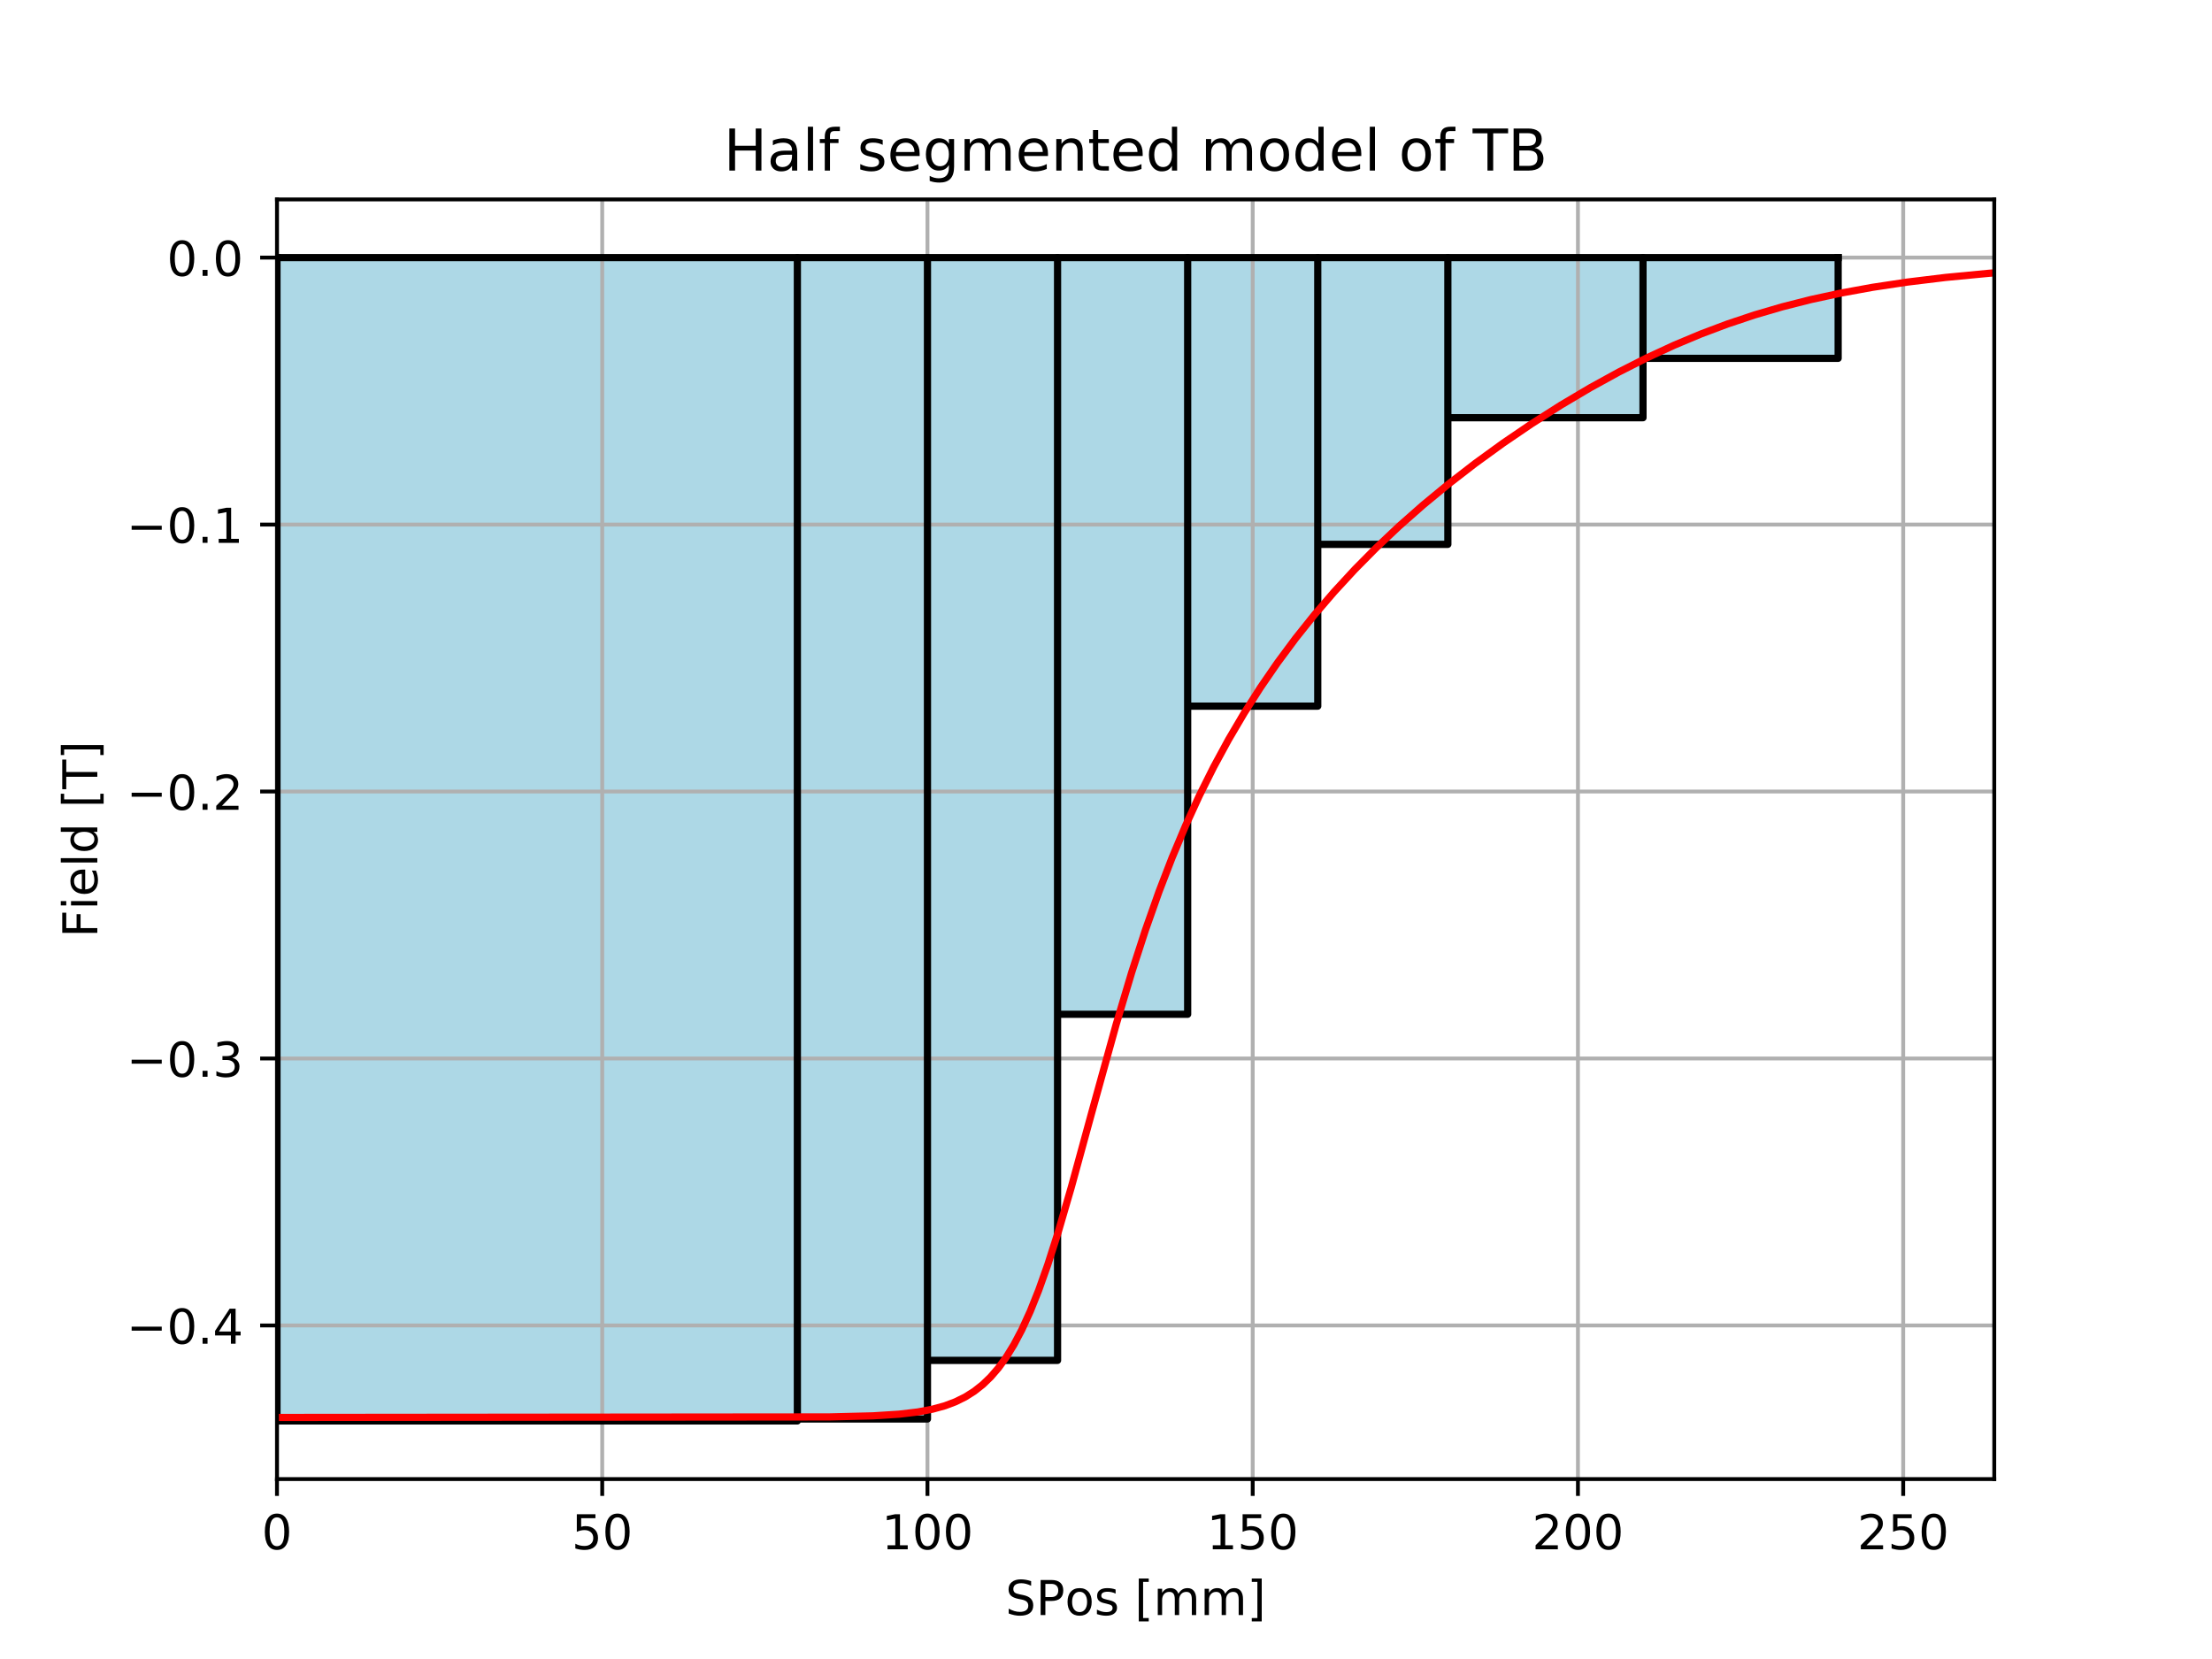
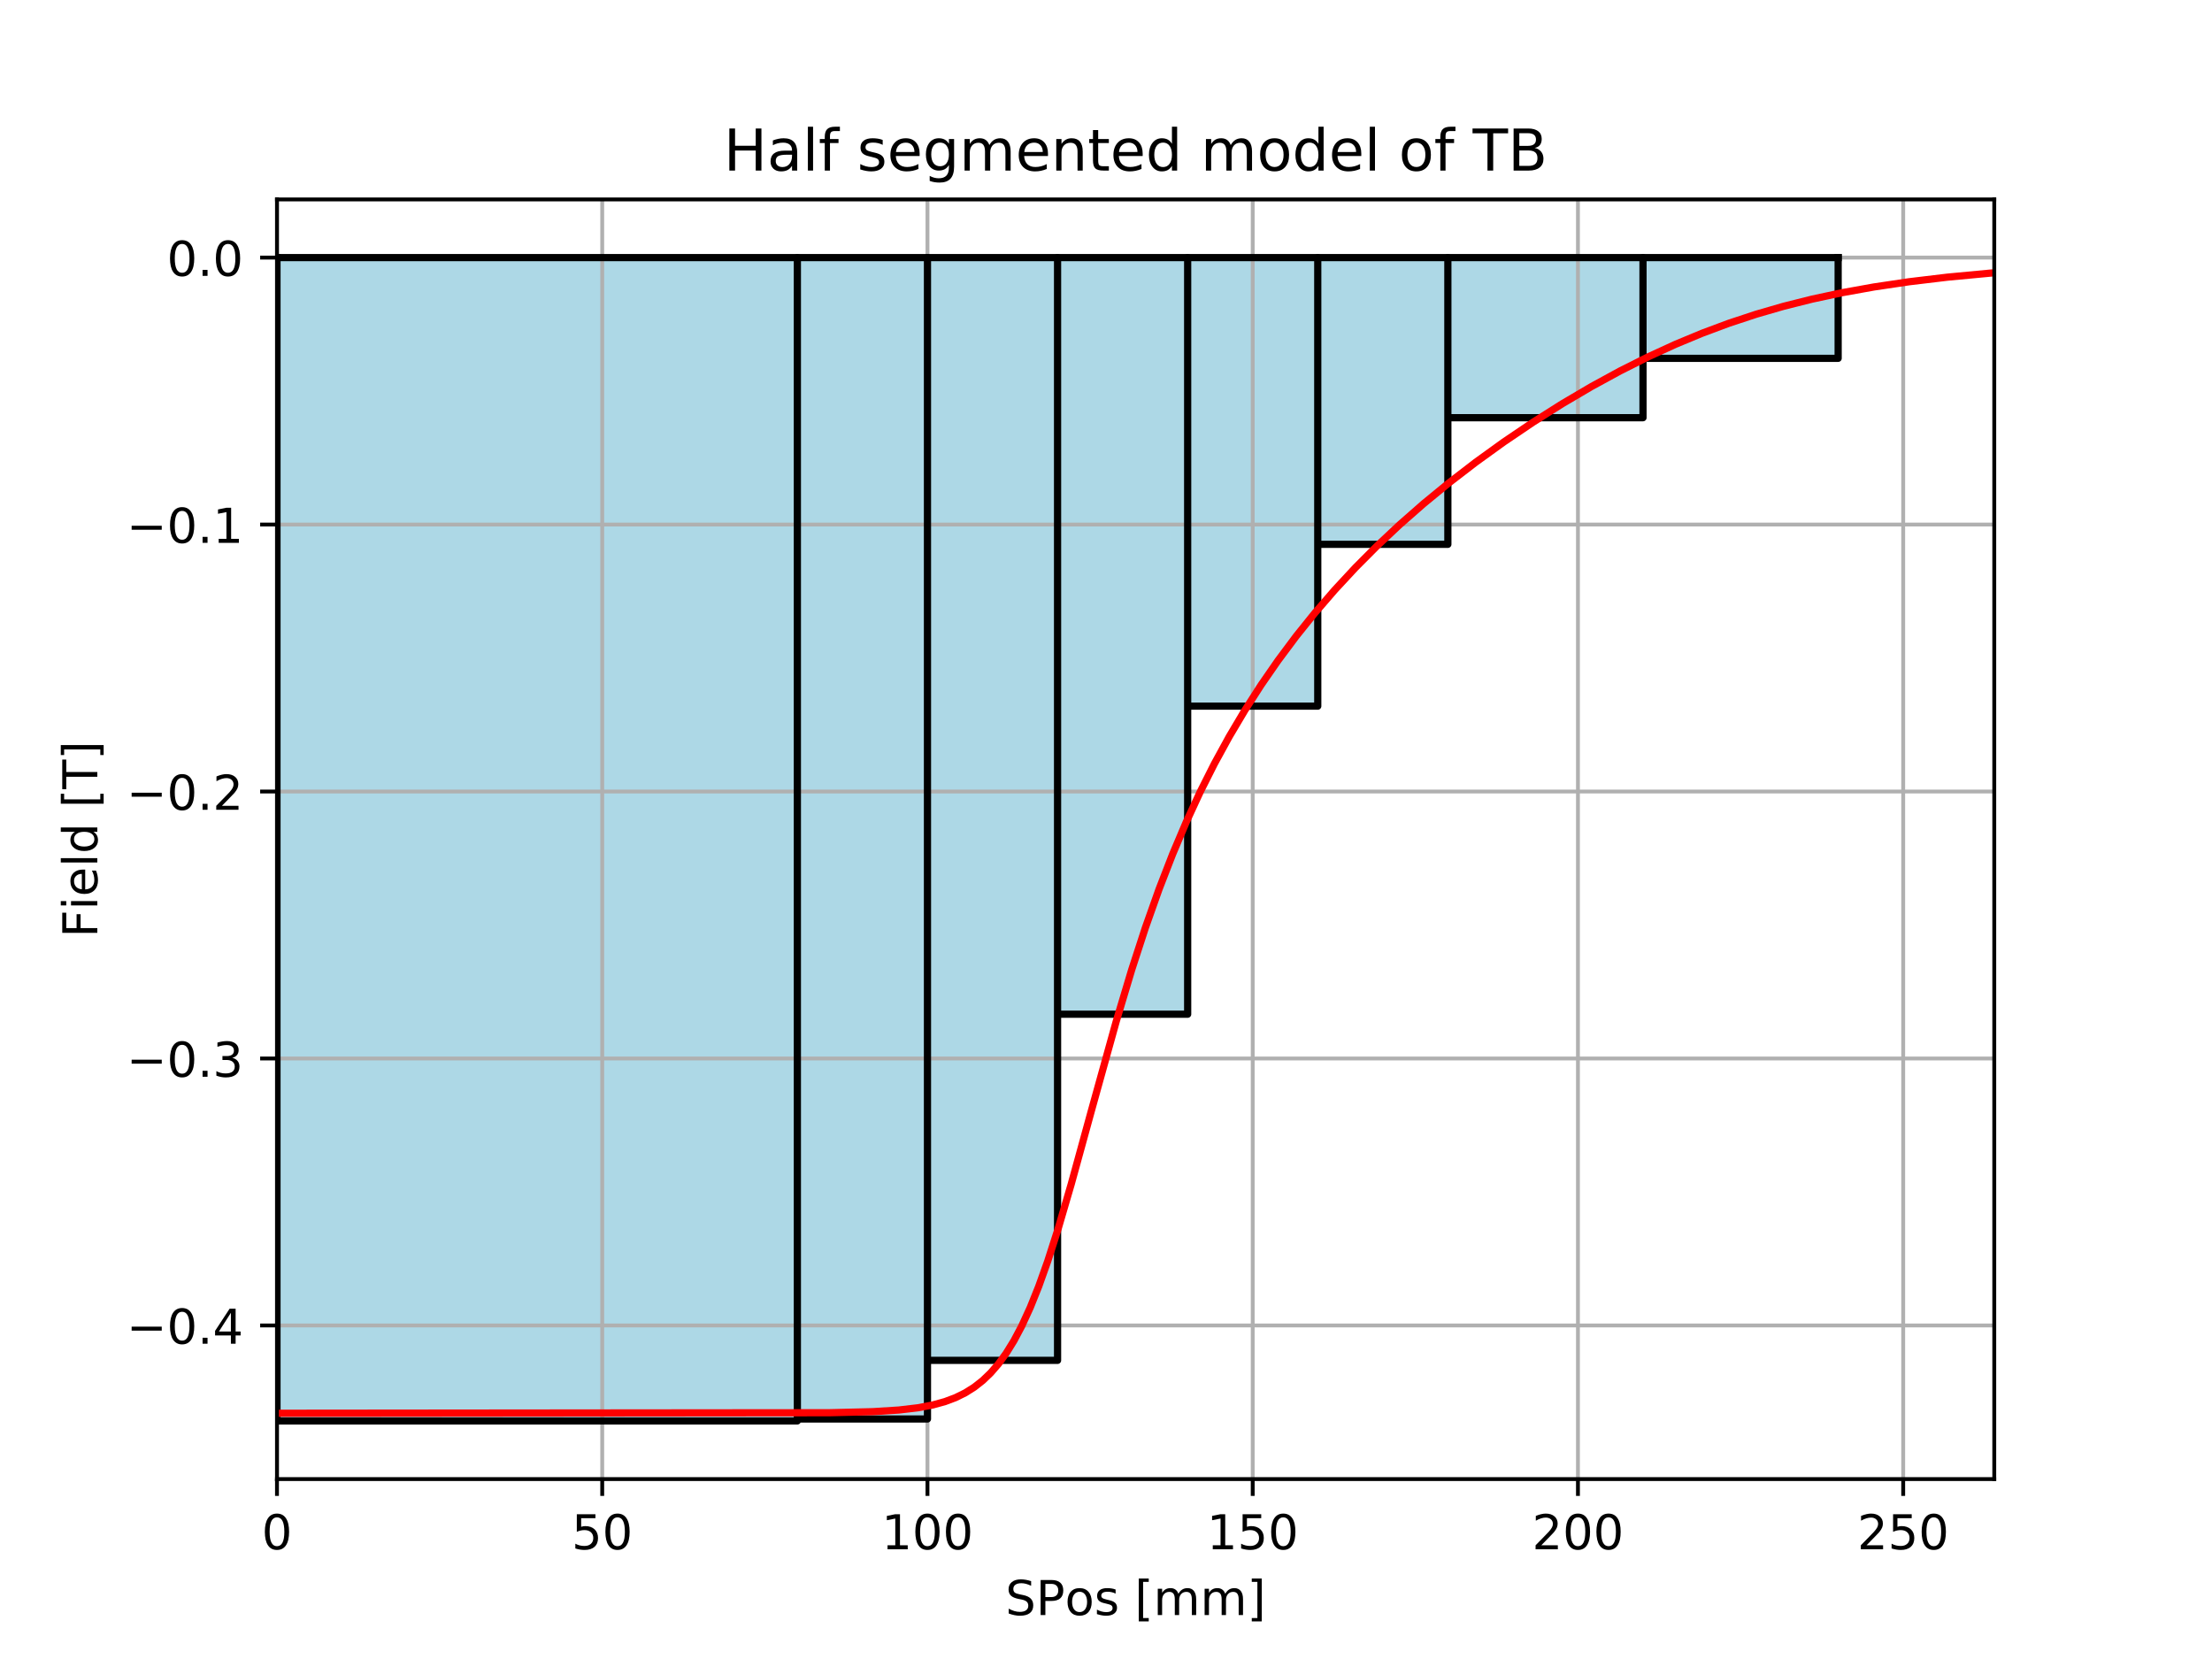
<svg xmlns="http://www.w3.org/2000/svg" xmlns:xlink="http://www.w3.org/1999/xlink" height="345pt" version="1.1" viewBox="0 0 460 345" width="460pt">
  <defs>
    <style type="text/css">
*{stroke-linecap:butt;stroke-linejoin:round;}
  </style>
  </defs>
  <g id="figure_1">
    <g id="patch_1">
      <path d="M 0 345.6  L 460.8 345.6  L 460.8 0  L 0 0  z " style="fill:#ffffff;" />
    </g>
    <g id="axes_1">
      <g id="patch_2">
        <path d="M 57.6 307.584  L 414.72 307.584  L 414.72 41.472  L 57.6 41.472  z " style="fill:#ffffff;" />
      </g>
      <g id="patch_3">
-         <path clip-path="url(#p108645d408)" d="M 57.6 53.568  L 57.6 295.488  L 165.818 295.488  L 165.818 53.568  L 165.818 295.085  L 192.873 295.085  L 192.873 53.568  L 192.873 282.899  L 219.927 282.899  L 219.927 53.568  L 219.927 210.924  L 246.982 210.924  L 246.982 53.568  L 246.982 146.851  L 274.036 146.851  L 274.036 53.568  L 274.036 113.202  L 301.091 113.202  L 301.091 53.568  L 301.091 86.867  L 341.673 86.867  L 341.673 53.568  L 341.673 74.518  L 382.255 74.518  L 382.255 53.568  z " style="fill:#add8e6;" />
+         <path clip-path="url(#pf695e6a6e2)" d="M 57.6 53.568  L 57.6 295.488  L 165.818 295.488  L 165.818 53.568  L 165.818 295.087  L 192.873 295.087  L 192.873 53.568  L 192.873 282.896  L 219.927 282.896  L 219.927 53.568  L 219.927 210.915  L 246.982 210.915  L 246.982 53.568  L 246.982 146.847  L 274.036 146.847  L 274.036 53.568  L 274.036 113.199  L 301.091 113.199  L 301.091 53.568  L 301.091 86.865  L 341.673 86.865  L 341.673 53.568  L 341.673 74.516  L 382.255 74.516  L 382.255 53.568  z " style="fill:#add8e6;" />
      </g>
      <g id="patch_4">
-         <path clip-path="url(#p108645d408)" d="M 57.6 53.568  L 382.255 53.568  z " style="fill:#add8e6;" />
+         <path clip-path="url(#pf695e6a6e2)" d="M 57.6 53.568  L 382.255 53.568  z " style="fill:#add8e6;" />
      </g>
      <g id="matplotlib.axis_1">
        <g id="xtick_1">
          <g id="line2d_1">
-             <path clip-path="url(#p108645d408)" d="M 57.6 307.584  L 57.6 41.472  " style="fill:none;stroke:#b0b0b0;stroke-linecap:square;stroke-width:0.8;" />
+             <path clip-path="url(#pf695e6a6e2)" d="M 57.6 307.584  L 57.6 41.472  " style="fill:none;stroke:#b0b0b0;stroke-linecap:square;stroke-width:0.8;" />
          </g>
          <g id="line2d_2">
            <defs>
-               <path d="M 0 0  L 0 3.5  " id="m642b95cd7f" style="stroke:#000000;stroke-width:0.8;" />
-             </defs>
-             <g>
-               <use style="stroke:#000000;stroke-width:0.8;" x="57.6" xlink:href="#m642b95cd7f" y="307.584" />
+               <path d="M 0 0  L 0 3.5  " id="m34dac66e9a" style="stroke:#000000;stroke-width:0.8;" />
+             </defs>
+             <g>
+               <use style="stroke:#000000;stroke-width:0.8;" x="57.6" xlink:href="#m34dac66e9a" y="307.584" />
            </g>
          </g>
          <g id="text_1">
            <defs>
              <path d="M 31.781 66.406  Q 24.172 66.406 20.328 58.906  Q 16.5 51.422 16.5 36.375  Q 16.5 21.391 20.328 13.891  Q 24.172 6.391 31.781 6.391  Q 39.453 6.391 43.281 13.891  Q 47.125 21.391 47.125 36.375  Q 47.125 51.422 43.281 58.906  Q 39.453 66.406 31.781 66.406  z M 31.781 74.219  Q 44.047 74.219 50.516 64.516  Q 56.984 54.828 56.984 36.375  Q 56.984 17.969 50.516 8.266  Q 44.047 -1.422 31.781 -1.422  Q 19.531 -1.422 13.062 8.266  Q 6.594 17.969 6.594 36.375  Q 6.594 54.828 13.062 64.516  Q 19.531 74.219 31.781 74.219  z " id="DejaVuSans-30" />
            </defs>
            <g transform="translate(54.41875 322.1824)scale(0.1 -0.1)">
              <use xlink:href="#DejaVuSans-30" />
            </g>
          </g>
        </g>
        <g id="xtick_2">
          <g id="line2d_3">
-             <path clip-path="url(#p108645d408)" d="M 125.236 307.584  L 125.236 41.472  " style="fill:none;stroke:#b0b0b0;stroke-linecap:square;stroke-width:0.8;" />
+             <path clip-path="url(#pf695e6a6e2)" d="M 125.236 307.584  L 125.236 41.472  " style="fill:none;stroke:#b0b0b0;stroke-linecap:square;stroke-width:0.8;" />
          </g>
          <g id="line2d_4">
            <g>
-               <use style="stroke:#000000;stroke-width:0.8;" x="125.236" xlink:href="#m642b95cd7f" y="307.584" />
+               <use style="stroke:#000000;stroke-width:0.8;" x="125.236" xlink:href="#m34dac66e9a" y="307.584" />
            </g>
          </g>
          <g id="text_2">
            <defs>
              <path d="M 10.797 72.906  L 49.516 72.906  L 49.516 64.594  L 19.828 64.594  L 19.828 46.734  Q 21.969 47.469 24.109 47.828  Q 26.266 48.188 28.422 48.188  Q 40.625 48.188 47.75 41.5  Q 54.891 34.812 54.891 23.391  Q 54.891 11.625 47.562 5.094  Q 40.234 -1.422 26.906 -1.422  Q 22.312 -1.422 17.547 -0.641  Q 12.797 0.141 7.719 1.703  L 7.719 11.625  Q 12.109 9.234 16.797 8.062  Q 21.484 6.891 26.703 6.891  Q 35.156 6.891 40.078 11.328  Q 45.016 15.766 45.016 23.391  Q 45.016 31 40.078 35.438  Q 35.156 39.891 26.703 39.891  Q 22.75 39.891 18.812 39.016  Q 14.891 38.141 10.797 36.281  z " id="DejaVuSans-35" />
            </defs>
            <g transform="translate(118.8739 322.1824)scale(0.1 -0.1)">
              <use xlink:href="#DejaVuSans-35" />
              <use x="63.623" xlink:href="#DejaVuSans-30" />
            </g>
          </g>
        </g>
        <g id="xtick_3">
          <g id="line2d_5">
-             <path clip-path="url(#p108645d408)" d="M 192.873 307.584  L 192.873 41.472  " style="fill:none;stroke:#b0b0b0;stroke-linecap:square;stroke-width:0.8;" />
+             <path clip-path="url(#pf695e6a6e2)" d="M 192.873 307.584  L 192.873 41.472  " style="fill:none;stroke:#b0b0b0;stroke-linecap:square;stroke-width:0.8;" />
          </g>
          <g id="line2d_6">
            <g>
-               <use style="stroke:#000000;stroke-width:0.8;" x="192.873" xlink:href="#m642b95cd7f" y="307.584" />
+               <use style="stroke:#000000;stroke-width:0.8;" x="192.873" xlink:href="#m34dac66e9a" y="307.584" />
            </g>
          </g>
          <g id="text_3">
            <defs>
              <path d="M 12.406 8.297  L 28.516 8.297  L 28.516 63.922  L 10.984 60.406  L 10.984 69.391  L 28.422 72.906  L 38.281 72.906  L 38.281 8.297  L 54.391 8.297  L 54.391 0  L 12.406 0  z " id="DejaVuSans-31" />
            </defs>
            <g transform="translate(183.329 322.1824)scale(0.1 -0.1)">
              <use xlink:href="#DejaVuSans-31" />
              <use x="63.623" xlink:href="#DejaVuSans-30" />
              <use x="127.246" xlink:href="#DejaVuSans-30" />
            </g>
          </g>
        </g>
        <g id="xtick_4">
          <g id="line2d_7">
-             <path clip-path="url(#p108645d408)" d="M 260.509 307.584  L 260.509 41.472  " style="fill:none;stroke:#b0b0b0;stroke-linecap:square;stroke-width:0.8;" />
+             <path clip-path="url(#pf695e6a6e2)" d="M 260.509 307.584  L 260.509 41.472  " style="fill:none;stroke:#b0b0b0;stroke-linecap:square;stroke-width:0.8;" />
          </g>
          <g id="line2d_8">
            <g>
-               <use style="stroke:#000000;stroke-width:0.8;" x="260.509" xlink:href="#m642b95cd7f" y="307.584" />
+               <use style="stroke:#000000;stroke-width:0.8;" x="260.509" xlink:href="#m34dac66e9a" y="307.584" />
            </g>
          </g>
          <g id="text_4">
            <g transform="translate(250.9653 322.1824)scale(0.1 -0.1)">
              <use xlink:href="#DejaVuSans-31" />
              <use x="63.623" xlink:href="#DejaVuSans-35" />
              <use x="127.246" xlink:href="#DejaVuSans-30" />
            </g>
          </g>
        </g>
        <g id="xtick_5">
          <g id="line2d_9">
-             <path clip-path="url(#p108645d408)" d="M 328.145 307.584  L 328.145 41.472  " style="fill:none;stroke:#b0b0b0;stroke-linecap:square;stroke-width:0.8;" />
+             <path clip-path="url(#pf695e6a6e2)" d="M 328.145 307.584  L 328.145 41.472  " style="fill:none;stroke:#b0b0b0;stroke-linecap:square;stroke-width:0.8;" />
          </g>
          <g id="line2d_10">
            <g>
-               <use style="stroke:#000000;stroke-width:0.8;" x="328.145" xlink:href="#m642b95cd7f" y="307.584" />
+               <use style="stroke:#000000;stroke-width:0.8;" x="328.145" xlink:href="#m34dac66e9a" y="307.584" />
            </g>
          </g>
          <g id="text_5">
            <defs>
              <path d="M 19.188 8.297  L 53.609 8.297  L 53.609 0  L 7.328 0  L 7.328 8.297  Q 12.938 14.109 22.625 23.891  Q 32.328 33.688 34.812 36.531  Q 39.547 41.844 41.422 45.531  Q 43.312 49.219 43.312 52.781  Q 43.312 58.594 39.234 62.25  Q 35.156 65.922 28.609 65.922  Q 23.969 65.922 18.812 64.312  Q 13.672 62.703 7.812 59.422  L 7.812 69.391  Q 13.766 71.781 18.938 73  Q 24.125 74.219 28.422 74.219  Q 39.75 74.219 46.484 68.547  Q 53.219 62.891 53.219 53.422  Q 53.219 48.922 51.531 44.891  Q 49.859 40.875 45.406 35.406  Q 44.188 33.984 37.641 27.219  Q 31.109 20.453 19.188 8.297  z " id="DejaVuSans-32" />
            </defs>
            <g transform="translate(318.6017 322.1824)scale(0.1 -0.1)">
              <use xlink:href="#DejaVuSans-32" />
              <use x="63.623" xlink:href="#DejaVuSans-30" />
              <use x="127.246" xlink:href="#DejaVuSans-30" />
            </g>
          </g>
        </g>
        <g id="xtick_6">
          <g id="line2d_11">
-             <path clip-path="url(#p108645d408)" d="M 395.782 307.584  L 395.782 41.472  " style="fill:none;stroke:#b0b0b0;stroke-linecap:square;stroke-width:0.8;" />
+             <path clip-path="url(#pf695e6a6e2)" d="M 395.782 307.584  L 395.782 41.472  " style="fill:none;stroke:#b0b0b0;stroke-linecap:square;stroke-width:0.8;" />
          </g>
          <g id="line2d_12">
            <g>
-               <use style="stroke:#000000;stroke-width:0.8;" x="395.782" xlink:href="#m642b95cd7f" y="307.584" />
+               <use style="stroke:#000000;stroke-width:0.8;" x="395.782" xlink:href="#m34dac66e9a" y="307.584" />
            </g>
          </g>
          <g id="text_6">
            <g transform="translate(386.2381 322.1824)scale(0.1 -0.1)">
              <use xlink:href="#DejaVuSans-32" />
              <use x="63.623" xlink:href="#DejaVuSans-35" />
              <use x="127.246" xlink:href="#DejaVuSans-30" />
            </g>
          </g>
        </g>
        <g id="text_7">
          <defs>
            <path d="M 53.516 70.516  L 53.516 60.891  Q 47.906 63.578 42.922 64.891  Q 37.938 66.219 33.297 66.219  Q 25.25 66.219 20.875 63.094  Q 16.5 59.969 16.5 54.203  Q 16.5 49.359 19.406 46.891  Q 22.312 44.438 30.422 42.922  L 36.375 41.703  Q 47.406 39.594 52.656 34.297  Q 57.906 29 57.906 20.125  Q 57.906 9.516 50.797 4.047  Q 43.703 -1.422 29.984 -1.422  Q 24.812 -1.422 18.969 -0.25  Q 13.141 0.922 6.891 3.219  L 6.891 13.375  Q 12.891 10.016 18.656 8.297  Q 24.422 6.594 29.984 6.594  Q 38.422 6.594 43.016 9.906  Q 47.609 13.234 47.609 19.391  Q 47.609 24.75 44.312 27.781  Q 41.016 30.812 33.5 32.328  L 27.484 33.5  Q 16.453 35.688 11.516 40.375  Q 6.594 45.062 6.594 53.422  Q 6.594 63.094 13.406 68.656  Q 20.219 74.219 32.172 74.219  Q 37.312 74.219 42.625 73.281  Q 47.953 72.359 53.516 70.516  z " id="DejaVuSans-53" />
            <path d="M 19.672 64.797  L 19.672 37.406  L 32.078 37.406  Q 38.969 37.406 42.719 40.969  Q 46.484 44.531 46.484 51.125  Q 46.484 57.672 42.719 61.234  Q 38.969 64.797 32.078 64.797  z M 9.812 72.906  L 32.078 72.906  Q 44.344 72.906 50.609 67.359  Q 56.891 61.812 56.891 51.125  Q 56.891 40.328 50.609 34.812  Q 44.344 29.297 32.078 29.297  L 19.672 29.297  L 19.672 0  L 9.812 0  z " id="DejaVuSans-50" />
            <path d="M 30.609 48.391  Q 23.391 48.391 19.188 42.75  Q 14.984 37.109 14.984 27.297  Q 14.984 17.484 19.156 11.844  Q 23.344 6.203 30.609 6.203  Q 37.797 6.203 41.984 11.859  Q 46.188 17.531 46.188 27.297  Q 46.188 37.016 41.984 42.703  Q 37.797 48.391 30.609 48.391  z M 30.609 56  Q 42.328 56 49.016 48.375  Q 55.719 40.766 55.719 27.297  Q 55.719 13.875 49.016 6.219  Q 42.328 -1.422 30.609 -1.422  Q 18.844 -1.422 12.172 6.219  Q 5.516 13.875 5.516 27.297  Q 5.516 40.766 12.172 48.375  Q 18.844 56 30.609 56  z " id="DejaVuSans-6f" />
            <path d="M 44.281 53.078  L 44.281 44.578  Q 40.484 46.531 36.375 47.5  Q 32.281 48.484 27.875 48.484  Q 21.188 48.484 17.844 46.438  Q 14.5 44.391 14.5 40.281  Q 14.5 37.156 16.891 35.375  Q 19.281 33.594 26.516 31.984  L 29.594 31.297  Q 39.156 29.25 43.188 25.516  Q 47.219 21.781 47.219 15.094  Q 47.219 7.469 41.188 3.016  Q 35.156 -1.422 24.609 -1.422  Q 20.219 -1.422 15.453 -0.562  Q 10.688 0.297 5.422 2  L 5.422 11.281  Q 10.406 8.688 15.234 7.391  Q 20.062 6.109 24.812 6.109  Q 31.156 6.109 34.562 8.281  Q 37.984 10.453 37.984 14.406  Q 37.984 18.062 35.516 20.016  Q 33.062 21.969 24.703 23.781  L 21.578 24.516  Q 13.234 26.266 9.516 29.906  Q 5.812 33.547 5.812 39.891  Q 5.812 47.609 11.281 51.797  Q 16.75 56 26.812 56  Q 31.781 56 36.172 55.266  Q 40.578 54.547 44.281 53.078  z " id="DejaVuSans-73" />
            <path id="DejaVuSans-20" />
            <path d="M 8.594 75.984  L 29.297 75.984  L 29.297 69  L 17.578 69  L 17.578 -6.203  L 29.297 -6.203  L 29.297 -13.188  L 8.594 -13.188  z " id="DejaVuSans-5b" />
            <path d="M 52 44.188  Q 55.375 50.25 60.062 53.125  Q 64.75 56 71.094 56  Q 79.641 56 84.281 50.016  Q 88.922 44.047 88.922 33.016  L 88.922 0  L 79.891 0  L 79.891 32.719  Q 79.891 40.578 77.094 44.375  Q 74.312 48.188 68.609 48.188  Q 61.625 48.188 57.562 43.547  Q 53.516 38.922 53.516 30.906  L 53.516 0  L 44.484 0  L 44.484 32.719  Q 44.484 40.625 41.703 44.406  Q 38.922 48.188 33.109 48.188  Q 26.219 48.188 22.156 43.531  Q 18.109 38.875 18.109 30.906  L 18.109 0  L 9.078 0  L 9.078 54.688  L 18.109 54.688  L 18.109 46.188  Q 21.188 51.219 25.484 53.609  Q 29.781 56 35.688 56  Q 41.656 56 45.828 52.969  Q 50 49.953 52 44.188  z " id="DejaVuSans-6d" />
            <path d="M 30.422 75.984  L 30.422 -13.188  L 9.719 -13.188  L 9.719 -6.203  L 21.391 -6.203  L 21.391 69  L 9.719 69  L 9.719 75.984  z " id="DejaVuSans-5d" />
          </defs>
          <g transform="translate(209.078 335.8606)scale(0.1 -0.1)">
            <use xlink:href="#DejaVuSans-53" />
            <use x="63.477" xlink:href="#DejaVuSans-50" />
            <use x="123.732" xlink:href="#DejaVuSans-6f" />
            <use x="184.914" xlink:href="#DejaVuSans-73" />
            <use x="237.014" xlink:href="#DejaVuSans-20" />
            <use x="268.801" xlink:href="#DejaVuSans-5b" />
            <use x="307.814" xlink:href="#DejaVuSans-6d" />
            <use x="405.227" xlink:href="#DejaVuSans-6d" />
            <use x="502.639" xlink:href="#DejaVuSans-5d" />
          </g>
        </g>
      </g>
      <g id="matplotlib.axis_2">
        <g id="ytick_1">
          <g id="line2d_13">
-             <path clip-path="url(#p108645d408)" d="M 57.6 275.638  L 414.72 275.638  " style="fill:none;stroke:#b0b0b0;stroke-linecap:square;stroke-width:0.8;" />
+             <path clip-path="url(#pf695e6a6e2)" d="M 57.6 275.636  L 414.72 275.636  " style="fill:none;stroke:#b0b0b0;stroke-linecap:square;stroke-width:0.8;" />
          </g>
          <g id="line2d_14">
            <defs>
-               <path d="M 0 0  L -3.5 0  " id="m0a6bf4e4e5" style="stroke:#000000;stroke-width:0.8;" />
-             </defs>
-             <g>
-               <use style="stroke:#000000;stroke-width:0.8;" x="57.6" xlink:href="#m0a6bf4e4e5" y="275.638" />
+               <path d="M 0 0  L -3.5 0  " id="m45dbb56cb5" style="stroke:#000000;stroke-width:0.8;" />
+             </defs>
+             <g>
+               <use style="stroke:#000000;stroke-width:0.8;" x="57.6" xlink:href="#m45dbb56cb5" y="275.636" />
            </g>
          </g>
          <g id="text_8">
            <defs>
              <path d="M 10.594 35.5  L 73.188 35.5  L 73.188 27.203  L 10.594 27.203  z " id="DejaVuSans-2212" />
              <path d="M 10.688 12.406  L 21 12.406  L 21 0  L 10.688 0  z " id="DejaVuSans-2e" />
              <path d="M 37.797 64.312  L 12.891 25.391  L 37.797 25.391  z M 35.203 72.906  L 47.609 72.906  L 47.609 25.391  L 58.016 25.391  L 58.016 17.188  L 47.609 17.188  L 47.609 0  L 37.797 0  L 37.797 17.188  L 4.891 17.188  L 4.891 26.703  z " id="DejaVuSans-34" />
            </defs>
-             <g transform="translate(26.31719 279.4375)scale(0.1 -0.1)">
+             <g transform="translate(26.31719 279.4347)scale(0.1 -0.1)">
              <use xlink:href="#DejaVuSans-2212" />
              <use x="83.789" xlink:href="#DejaVuSans-30" />
              <use x="147.412" xlink:href="#DejaVuSans-2e" />
              <use x="179.199" xlink:href="#DejaVuSans-34" />
            </g>
          </g>
        </g>
        <g id="ytick_2">
          <g id="line2d_15">
-             <path clip-path="url(#p108645d408)" d="M 57.6 220.121  L 414.72 220.121  " style="fill:none;stroke:#b0b0b0;stroke-linecap:square;stroke-width:0.8;" />
+             <path clip-path="url(#pf695e6a6e2)" d="M 57.6 220.119  L 414.72 220.119  " style="fill:none;stroke:#b0b0b0;stroke-linecap:square;stroke-width:0.8;" />
          </g>
          <g id="line2d_16">
            <g>
-               <use style="stroke:#000000;stroke-width:0.8;" x="57.6" xlink:href="#m0a6bf4e4e5" y="220.121" />
+               <use style="stroke:#000000;stroke-width:0.8;" x="57.6" xlink:href="#m45dbb56cb5" y="220.119" />
            </g>
          </g>
          <g id="text_9">
            <defs>
              <path d="M 40.578 39.312  Q 47.656 37.797 51.625 33  Q 55.609 28.219 55.609 21.188  Q 55.609 10.406 48.188 4.484  Q 40.766 -1.422 27.094 -1.422  Q 22.516 -1.422 17.656 -0.516  Q 12.797 0.391 7.625 2.203  L 7.625 11.719  Q 11.719 9.328 16.594 8.109  Q 21.484 6.891 26.812 6.891  Q 36.078 6.891 40.938 10.547  Q 45.797 14.203 45.797 21.188  Q 45.797 27.641 41.281 31.266  Q 36.766 34.906 28.719 34.906  L 20.219 34.906  L 20.219 43.016  L 29.109 43.016  Q 36.375 43.016 40.234 45.922  Q 44.094 48.828 44.094 54.297  Q 44.094 59.906 40.109 62.906  Q 36.141 65.922 28.719 65.922  Q 24.656 65.922 20.016 65.031  Q 15.375 64.156 9.812 62.312  L 9.812 71.094  Q 15.438 72.656 20.344 73.438  Q 25.25 74.219 29.594 74.219  Q 40.828 74.219 47.359 69.109  Q 53.906 64.016 53.906 55.328  Q 53.906 49.266 50.438 45.094  Q 46.969 40.922 40.578 39.312  z " id="DejaVuSans-33" />
            </defs>
-             <g transform="translate(26.31719 223.9199)scale(0.1 -0.1)">
+             <g transform="translate(26.31719 223.9178)scale(0.1 -0.1)">
              <use xlink:href="#DejaVuSans-2212" />
              <use x="83.789" xlink:href="#DejaVuSans-30" />
              <use x="147.412" xlink:href="#DejaVuSans-2e" />
              <use x="179.199" xlink:href="#DejaVuSans-33" />
            </g>
          </g>
        </g>
        <g id="ytick_3">
          <g id="line2d_17">
-             <path clip-path="url(#p108645d408)" d="M 57.6 164.603  L 414.72 164.603  " style="fill:none;stroke:#b0b0b0;stroke-linecap:square;stroke-width:0.8;" />
+             <path clip-path="url(#pf695e6a6e2)" d="M 57.6 164.602  L 414.72 164.602  " style="fill:none;stroke:#b0b0b0;stroke-linecap:square;stroke-width:0.8;" />
          </g>
          <g id="line2d_18">
            <g>
-               <use style="stroke:#000000;stroke-width:0.8;" x="57.6" xlink:href="#m0a6bf4e4e5" y="164.603" />
+               <use style="stroke:#000000;stroke-width:0.8;" x="57.6" xlink:href="#m45dbb56cb5" y="164.602" />
            </g>
          </g>
          <g id="text_10">
-             <g transform="translate(26.31719 168.4024)scale(0.1 -0.1)">
+             <g transform="translate(26.31719 168.401)scale(0.1 -0.1)">
              <use xlink:href="#DejaVuSans-2212" />
              <use x="83.789" xlink:href="#DejaVuSans-30" />
              <use x="147.412" xlink:href="#DejaVuSans-2e" />
              <use x="179.199" xlink:href="#DejaVuSans-32" />
            </g>
          </g>
        </g>
        <g id="ytick_4">
          <g id="line2d_19">
-             <path clip-path="url(#p108645d408)" d="M 57.6 109.086  L 414.72 109.086  " style="fill:none;stroke:#b0b0b0;stroke-linecap:square;stroke-width:0.8;" />
+             <path clip-path="url(#pf695e6a6e2)" d="M 57.6 109.085  L 414.72 109.085  " style="fill:none;stroke:#b0b0b0;stroke-linecap:square;stroke-width:0.8;" />
          </g>
          <g id="line2d_20">
            <g>
-               <use style="stroke:#000000;stroke-width:0.8;" x="57.6" xlink:href="#m0a6bf4e4e5" y="109.086" />
+               <use style="stroke:#000000;stroke-width:0.8;" x="57.6" xlink:href="#m45dbb56cb5" y="109.085" />
            </g>
          </g>
          <g id="text_11">
-             <g transform="translate(26.31719 112.8848)scale(0.1 -0.1)">
+             <g transform="translate(26.31719 112.8841)scale(0.1 -0.1)">
              <use xlink:href="#DejaVuSans-2212" />
              <use x="83.789" xlink:href="#DejaVuSans-30" />
              <use x="147.412" xlink:href="#DejaVuSans-2e" />
              <use x="179.199" xlink:href="#DejaVuSans-31" />
            </g>
          </g>
        </g>
        <g id="ytick_5">
          <g id="line2d_21">
-             <path clip-path="url(#p108645d408)" d="M 57.6 53.568  L 414.72 53.568  " style="fill:none;stroke:#b0b0b0;stroke-linecap:square;stroke-width:0.8;" />
+             <path clip-path="url(#pf695e6a6e2)" d="M 57.6 53.568  L 414.72 53.568  " style="fill:none;stroke:#b0b0b0;stroke-linecap:square;stroke-width:0.8;" />
          </g>
          <g id="line2d_22">
            <g>
-               <use style="stroke:#000000;stroke-width:0.8;" x="57.6" xlink:href="#m0a6bf4e4e5" y="53.568" />
+               <use style="stroke:#000000;stroke-width:0.8;" x="57.6" xlink:href="#m45dbb56cb5" y="53.568" />
            </g>
          </g>
          <g id="text_12">
            <g transform="translate(34.69687 57.36722)scale(0.1 -0.1)">
              <use xlink:href="#DejaVuSans-30" />
              <use x="63.623" xlink:href="#DejaVuSans-2e" />
              <use x="95.41" xlink:href="#DejaVuSans-30" />
            </g>
          </g>
        </g>
        <g id="text_13">
          <defs>
            <path d="M 9.812 72.906  L 51.703 72.906  L 51.703 64.594  L 19.672 64.594  L 19.672 43.109  L 48.578 43.109  L 48.578 34.812  L 19.672 34.812  L 19.672 0  L 9.812 0  z " id="DejaVuSans-46" />
            <path d="M 9.422 54.688  L 18.406 54.688  L 18.406 0  L 9.422 0  z M 9.422 75.984  L 18.406 75.984  L 18.406 64.594  L 9.422 64.594  z " id="DejaVuSans-69" />
            <path d="M 56.203 29.594  L 56.203 25.203  L 14.891 25.203  Q 15.484 15.922 20.484 11.062  Q 25.484 6.203 34.422 6.203  Q 39.594 6.203 44.453 7.469  Q 49.312 8.734 54.109 11.281  L 54.109 2.781  Q 49.266 0.734 44.188 -0.344  Q 39.109 -1.422 33.891 -1.422  Q 20.797 -1.422 13.156 6.188  Q 5.516 13.812 5.516 26.812  Q 5.516 40.234 12.766 48.109  Q 20.016 56 32.328 56  Q 43.359 56 49.781 48.891  Q 56.203 41.797 56.203 29.594  z M 47.219 32.234  Q 47.125 39.594 43.094 43.984  Q 39.062 48.391 32.422 48.391  Q 24.906 48.391 20.391 44.141  Q 15.875 39.891 15.188 32.172  z " id="DejaVuSans-65" />
            <path d="M 9.422 75.984  L 18.406 75.984  L 18.406 0  L 9.422 0  z " id="DejaVuSans-6c" />
            <path d="M 45.406 46.391  L 45.406 75.984  L 54.391 75.984  L 54.391 0  L 45.406 0  L 45.406 8.203  Q 42.578 3.328 38.25 0.953  Q 33.938 -1.422 27.875 -1.422  Q 17.969 -1.422 11.734 6.484  Q 5.516 14.406 5.516 27.297  Q 5.516 40.188 11.734 48.094  Q 17.969 56 27.875 56  Q 33.938 56 38.25 53.625  Q 42.578 51.266 45.406 46.391  z M 14.797 27.297  Q 14.797 17.391 18.875 11.75  Q 22.953 6.109 30.078 6.109  Q 37.203 6.109 41.297 11.75  Q 45.406 17.391 45.406 27.297  Q 45.406 37.203 41.297 42.844  Q 37.203 48.484 30.078 48.484  Q 22.953 48.484 18.875 42.844  Q 14.797 37.203 14.797 27.297  z " id="DejaVuSans-64" />
            <path d="M -0.297 72.906  L 61.375 72.906  L 61.375 64.594  L 35.5 64.594  L 35.5 0  L 25.594 0  L 25.594 64.594  L -0.297 64.594  z " id="DejaVuSans-54" />
          </defs>
          <g transform="translate(20.2375 194.9717)rotate(-90)scale(0.1 -0.1)">
            <use xlink:href="#DejaVuSans-46" />
            <use x="57.41" xlink:href="#DejaVuSans-69" />
            <use x="85.193" xlink:href="#DejaVuSans-65" />
            <use x="146.717" xlink:href="#DejaVuSans-6c" />
            <use x="174.5" xlink:href="#DejaVuSans-64" />
            <use x="237.977" xlink:href="#DejaVuSans-20" />
            <use x="269.764" xlink:href="#DejaVuSans-5b" />
            <use x="308.777" xlink:href="#DejaVuSans-54" />
            <use x="369.861" xlink:href="#DejaVuSans-5d" />
          </g>
        </g>
      </g>
      <g id="line2d_23">
-         <path clip-path="url(#p108645d408)" d="M 57.6 53.568  L 57.6 295.488  L 165.818 295.488  L 165.818 53.568  L 165.818 295.085  L 192.873 295.085  L 192.873 53.568  L 192.873 282.899  L 219.927 282.899  L 219.927 53.568  L 219.927 210.924  L 246.982 210.924  L 246.982 53.568  L 246.982 146.851  L 274.036 146.851  L 274.036 53.568  L 274.036 113.202  L 301.091 113.202  L 301.091 53.568  L 301.091 86.867  L 341.673 86.867  L 341.673 53.568  L 341.673 74.518  L 382.255 74.518  L 382.255 53.568  " style="fill:none;stroke:#000000;stroke-linecap:square;stroke-width:1.5;" />
+         <path clip-path="url(#pf695e6a6e2)" d="M 57.6 53.568  L 57.6 295.488  L 165.818 295.488  L 165.818 53.568  L 165.818 295.087  L 192.873 295.087  L 192.873 53.568  L 192.873 282.896  L 219.927 282.896  L 219.927 53.568  L 219.927 210.915  L 246.982 210.915  L 246.982 53.568  L 246.982 146.847  L 274.036 146.847  L 274.036 53.568  L 274.036 113.199  L 301.091 113.199  L 301.091 53.568  L 301.091 86.865  L 341.673 86.865  L 341.673 53.568  L 341.673 74.516  L 382.255 74.516  L 382.255 53.568  " style="fill:none;stroke:#000000;stroke-linecap:square;stroke-width:1.5;" />
      </g>
      <g id="line2d_24">
-         <path clip-path="url(#p108645d408)" d="M 57.6 53.568  L 382.255 53.568  " style="fill:none;stroke:#000000;stroke-linecap:square;stroke-width:1.5;" />
+         <path clip-path="url(#pf695e6a6e2)" d="M 57.6 53.568  L 382.255 53.568  " style="fill:none;stroke:#000000;stroke-linecap:square;stroke-width:1.5;" />
      </g>
      <g id="line2d_25">
-         <path clip-path="url(#p108645d408)" d="M 57.6 294.769  L 172.447 294.658  L 181.51 294.436  L 186.921 294.094  L 190.844 293.63  L 193.955 293.041  L 196.525 292.331  L 198.689 291.515  L 200.719 290.514  L 202.612 289.318  L 204.371 287.931  L 205.994 286.368  L 207.617 284.489  L 209.241 282.252  L 210.864 279.614  L 212.487 276.543  L 214.246 272.698  L 216.004 268.305  L 217.898 262.98  L 220.063 256.213  L 222.768 246.947  L 226.961 231.633  L 232.102 213.066  L 235.348 202.201  L 238.189 193.439  L 241.03 185.398  L 243.735 178.383  L 246.576 171.634  L 249.417 165.448  L 252.393 159.494  L 255.504 153.768  L 258.751 148.26  L 262.132 142.956  L 265.649 137.845  L 269.437 132.74  L 273.36 127.831  L 277.418 123.106  L 281.747 118.412  L 286.211 113.9  L 290.945 109.431  L 295.951 105.017  L 301.226 100.662  L 306.772 96.372  L 312.589 92.153  L 318.541 88.106  L 324.628 84.234  L 330.716 80.626  L 336.668 77.356  L 342.484 74.413  L 348.166 71.785  L 353.712 69.46  L 359.258 67.372  L 364.94 65.474  L 370.621 63.81  L 376.573 62.3  L 382.796 60.952  L 389.424 59.745  L 396.593 58.667  L 404.575 57.697  L 413.503 56.842  L 414.855 56.73  L 414.855 56.73  " style="fill:none;stroke:#ff0000;stroke-linecap:square;stroke-width:1.5;" />
+         <path clip-path="url(#pf695e6a6e2)" d="M 57.6 293.898  L 172.447 293.787  L 181.51 293.566  L 186.921 293.225  L 190.844 292.763  L 193.955 292.176  L 196.525 291.468  L 198.689 290.655  L 200.719 289.657  L 202.612 288.465  L 204.371 287.083  L 205.994 285.525  L 207.617 283.653  L 209.241 281.423  L 210.864 278.795  L 212.487 275.734  L 214.246 271.902  L 216.004 267.524  L 217.898 262.217  L 220.063 255.474  L 222.768 246.241  L 226.961 230.981  L 232.102 212.481  L 235.348 201.655  L 238.189 192.925  L 241.03 184.915  L 243.871 177.591  L 246.711 170.896  L 249.552 164.757  L 252.528 158.848  L 255.639 153.163  L 258.886 147.693  L 262.268 142.426  L 265.785 137.348  L 269.572 132.276  L 273.495 127.397  L 277.553 122.7  L 281.882 118.034  L 286.346 113.548  L 291.081 109.104  L 296.086 104.714  L 301.361 100.382  L 306.908 96.115  L 312.724 91.917  L 318.812 87.802  L 324.899 83.956  L 330.986 80.373  L 336.938 77.127  L 342.755 74.206  L 348.436 71.599  L 353.983 69.294  L 359.529 67.225  L 365.21 65.346  L 370.892 63.699  L 376.844 62.204  L 383.066 60.871  L 389.695 59.678  L 396.999 58.593  L 404.98 57.638  L 413.908 56.796  L 414.855 56.718  L 414.855 56.718  " style="fill:none;stroke:#ff0000;stroke-linecap:square;stroke-width:1.5;" />
      </g>
      <g id="patch_5">
        <path d="M 57.6 307.584  L 57.6 41.472  " style="fill:none;stroke:#000000;stroke-linecap:square;stroke-linejoin:miter;stroke-width:0.8;" />
      </g>
      <g id="patch_6">
        <path d="M 414.72 307.584  L 414.72 41.472  " style="fill:none;stroke:#000000;stroke-linecap:square;stroke-linejoin:miter;stroke-width:0.8;" />
      </g>
      <g id="patch_7">
        <path d="M 57.6 307.584  L 414.72 307.584  " style="fill:none;stroke:#000000;stroke-linecap:square;stroke-linejoin:miter;stroke-width:0.8;" />
      </g>
      <g id="patch_8">
        <path d="M 57.6 41.472  L 414.72 41.472  " style="fill:none;stroke:#000000;stroke-linecap:square;stroke-linejoin:miter;stroke-width:0.8;" />
      </g>
      <g id="text_14">
        <defs>
          <path d="M 9.812 72.906  L 19.672 72.906  L 19.672 43.016  L 55.516 43.016  L 55.516 72.906  L 65.375 72.906  L 65.375 0  L 55.516 0  L 55.516 34.719  L 19.672 34.719  L 19.672 0  L 9.812 0  z " id="DejaVuSans-48" />
          <path d="M 34.281 27.484  Q 23.391 27.484 19.188 25  Q 14.984 22.516 14.984 16.5  Q 14.984 11.719 18.141 8.906  Q 21.297 6.109 26.703 6.109  Q 34.188 6.109 38.703 11.406  Q 43.219 16.703 43.219 25.484  L 43.219 27.484  z M 52.203 31.203  L 52.203 0  L 43.219 0  L 43.219 8.297  Q 40.141 3.328 35.547 0.953  Q 30.953 -1.422 24.312 -1.422  Q 15.922 -1.422 10.953 3.297  Q 6 8.016 6 15.922  Q 6 25.141 12.172 29.828  Q 18.359 34.516 30.609 34.516  L 43.219 34.516  L 43.219 35.406  Q 43.219 41.609 39.141 45  Q 35.062 48.391 27.688 48.391  Q 23 48.391 18.547 47.266  Q 14.109 46.141 10.016 43.891  L 10.016 52.203  Q 14.938 54.109 19.578 55.047  Q 24.219 56 28.609 56  Q 40.484 56 46.344 49.844  Q 52.203 43.703 52.203 31.203  z " id="DejaVuSans-61" />
          <path d="M 37.109 75.984  L 37.109 68.5  L 28.516 68.5  Q 23.688 68.5 21.797 66.547  Q 19.922 64.594 19.922 59.516  L 19.922 54.688  L 34.719 54.688  L 34.719 47.703  L 19.922 47.703  L 19.922 0  L 10.891 0  L 10.891 47.703  L 2.297 47.703  L 2.297 54.688  L 10.891 54.688  L 10.891 58.5  Q 10.891 67.625 15.141 71.797  Q 19.391 75.984 28.609 75.984  z " id="DejaVuSans-66" />
          <path d="M 45.406 27.984  Q 45.406 37.75 41.375 43.109  Q 37.359 48.484 30.078 48.484  Q 22.859 48.484 18.828 43.109  Q 14.797 37.75 14.797 27.984  Q 14.797 18.266 18.828 12.891  Q 22.859 7.516 30.078 7.516  Q 37.359 7.516 41.375 12.891  Q 45.406 18.266 45.406 27.984  z M 54.391 6.781  Q 54.391 -7.172 48.188 -13.984  Q 42 -20.797 29.203 -20.797  Q 24.469 -20.797 20.266 -20.094  Q 16.062 -19.391 12.109 -17.922  L 12.109 -9.188  Q 16.062 -11.328 19.922 -12.344  Q 23.781 -13.375 27.781 -13.375  Q 36.625 -13.375 41.016 -8.766  Q 45.406 -4.156 45.406 5.172  L 45.406 9.625  Q 42.625 4.781 38.281 2.391  Q 33.938 0 27.875 0  Q 17.828 0 11.672 7.656  Q 5.516 15.328 5.516 27.984  Q 5.516 40.672 11.672 48.328  Q 17.828 56 27.875 56  Q 33.938 56 38.281 53.609  Q 42.625 51.219 45.406 46.391  L 45.406 54.688  L 54.391 54.688  z " id="DejaVuSans-67" />
          <path d="M 54.891 33.016  L 54.891 0  L 45.906 0  L 45.906 32.719  Q 45.906 40.484 42.875 44.328  Q 39.844 48.188 33.797 48.188  Q 26.516 48.188 22.312 43.547  Q 18.109 38.922 18.109 30.906  L 18.109 0  L 9.078 0  L 9.078 54.688  L 18.109 54.688  L 18.109 46.188  Q 21.344 51.125 25.703 53.562  Q 30.078 56 35.797 56  Q 45.219 56 50.047 50.172  Q 54.891 44.344 54.891 33.016  z " id="DejaVuSans-6e" />
          <path d="M 18.312 70.219  L 18.312 54.688  L 36.812 54.688  L 36.812 47.703  L 18.312 47.703  L 18.312 18.016  Q 18.312 11.328 20.141 9.422  Q 21.969 7.516 27.594 7.516  L 36.812 7.516  L 36.812 0  L 27.594 0  Q 17.188 0 13.234 3.875  Q 9.281 7.766 9.281 18.016  L 9.281 47.703  L 2.688 47.703  L 2.688 54.688  L 9.281 54.688  L 9.281 70.219  z " id="DejaVuSans-74" />
          <path d="M 19.672 34.812  L 19.672 8.109  L 35.5 8.109  Q 43.453 8.109 47.281 11.406  Q 51.125 14.703 51.125 21.484  Q 51.125 28.328 47.281 31.562  Q 43.453 34.812 35.5 34.812  z M 19.672 64.797  L 19.672 42.828  L 34.281 42.828  Q 41.5 42.828 45.031 45.531  Q 48.578 48.25 48.578 53.812  Q 48.578 59.328 45.031 62.062  Q 41.5 64.797 34.281 64.797  z M 9.812 72.906  L 35.016 72.906  Q 46.297 72.906 52.391 68.219  Q 58.5 63.531 58.5 54.891  Q 58.5 48.188 55.375 44.234  Q 52.25 40.281 46.188 39.312  Q 53.469 37.75 57.5 32.781  Q 61.531 27.828 61.531 20.406  Q 61.531 10.641 54.891 5.312  Q 48.25 0 35.984 0  L 9.812 0  z " id="DejaVuSans-42" />
        </defs>
        <g transform="translate(150.4978 35.472)scale(0.12 -0.12)">
          <use xlink:href="#DejaVuSans-48" />
          <use x="75.195" xlink:href="#DejaVuSans-61" />
          <use x="136.475" xlink:href="#DejaVuSans-6c" />
          <use x="164.258" xlink:href="#DejaVuSans-66" />
          <use x="199.463" xlink:href="#DejaVuSans-20" />
          <use x="231.25" xlink:href="#DejaVuSans-73" />
          <use x="283.35" xlink:href="#DejaVuSans-65" />
          <use x="344.873" xlink:href="#DejaVuSans-67" />
          <use x="408.35" xlink:href="#DejaVuSans-6d" />
          <use x="505.762" xlink:href="#DejaVuSans-65" />
          <use x="567.285" xlink:href="#DejaVuSans-6e" />
          <use x="630.664" xlink:href="#DejaVuSans-74" />
          <use x="669.873" xlink:href="#DejaVuSans-65" />
          <use x="731.396" xlink:href="#DejaVuSans-64" />
          <use x="794.873" xlink:href="#DejaVuSans-20" />
          <use x="826.66" xlink:href="#DejaVuSans-6d" />
          <use x="924.072" xlink:href="#DejaVuSans-6f" />
          <use x="985.254" xlink:href="#DejaVuSans-64" />
          <use x="1048.73" xlink:href="#DejaVuSans-65" />
          <use x="1110.254" xlink:href="#DejaVuSans-6c" />
          <use x="1138.037" xlink:href="#DejaVuSans-20" />
          <use x="1169.824" xlink:href="#DejaVuSans-6f" />
          <use x="1231.006" xlink:href="#DejaVuSans-66" />
          <use x="1266.211" xlink:href="#DejaVuSans-20" />
          <use x="1297.998" xlink:href="#DejaVuSans-54" />
          <use x="1359.082" xlink:href="#DejaVuSans-42" />
        </g>
      </g>
    </g>
  </g>
  <defs>
-     <clipPath id="p108645d408">
+     <clipPath id="pf695e6a6e2">
      <rect height="266.112" width="357.12" x="57.6" y="41.472" />
    </clipPath>
  </defs>
</svg>
